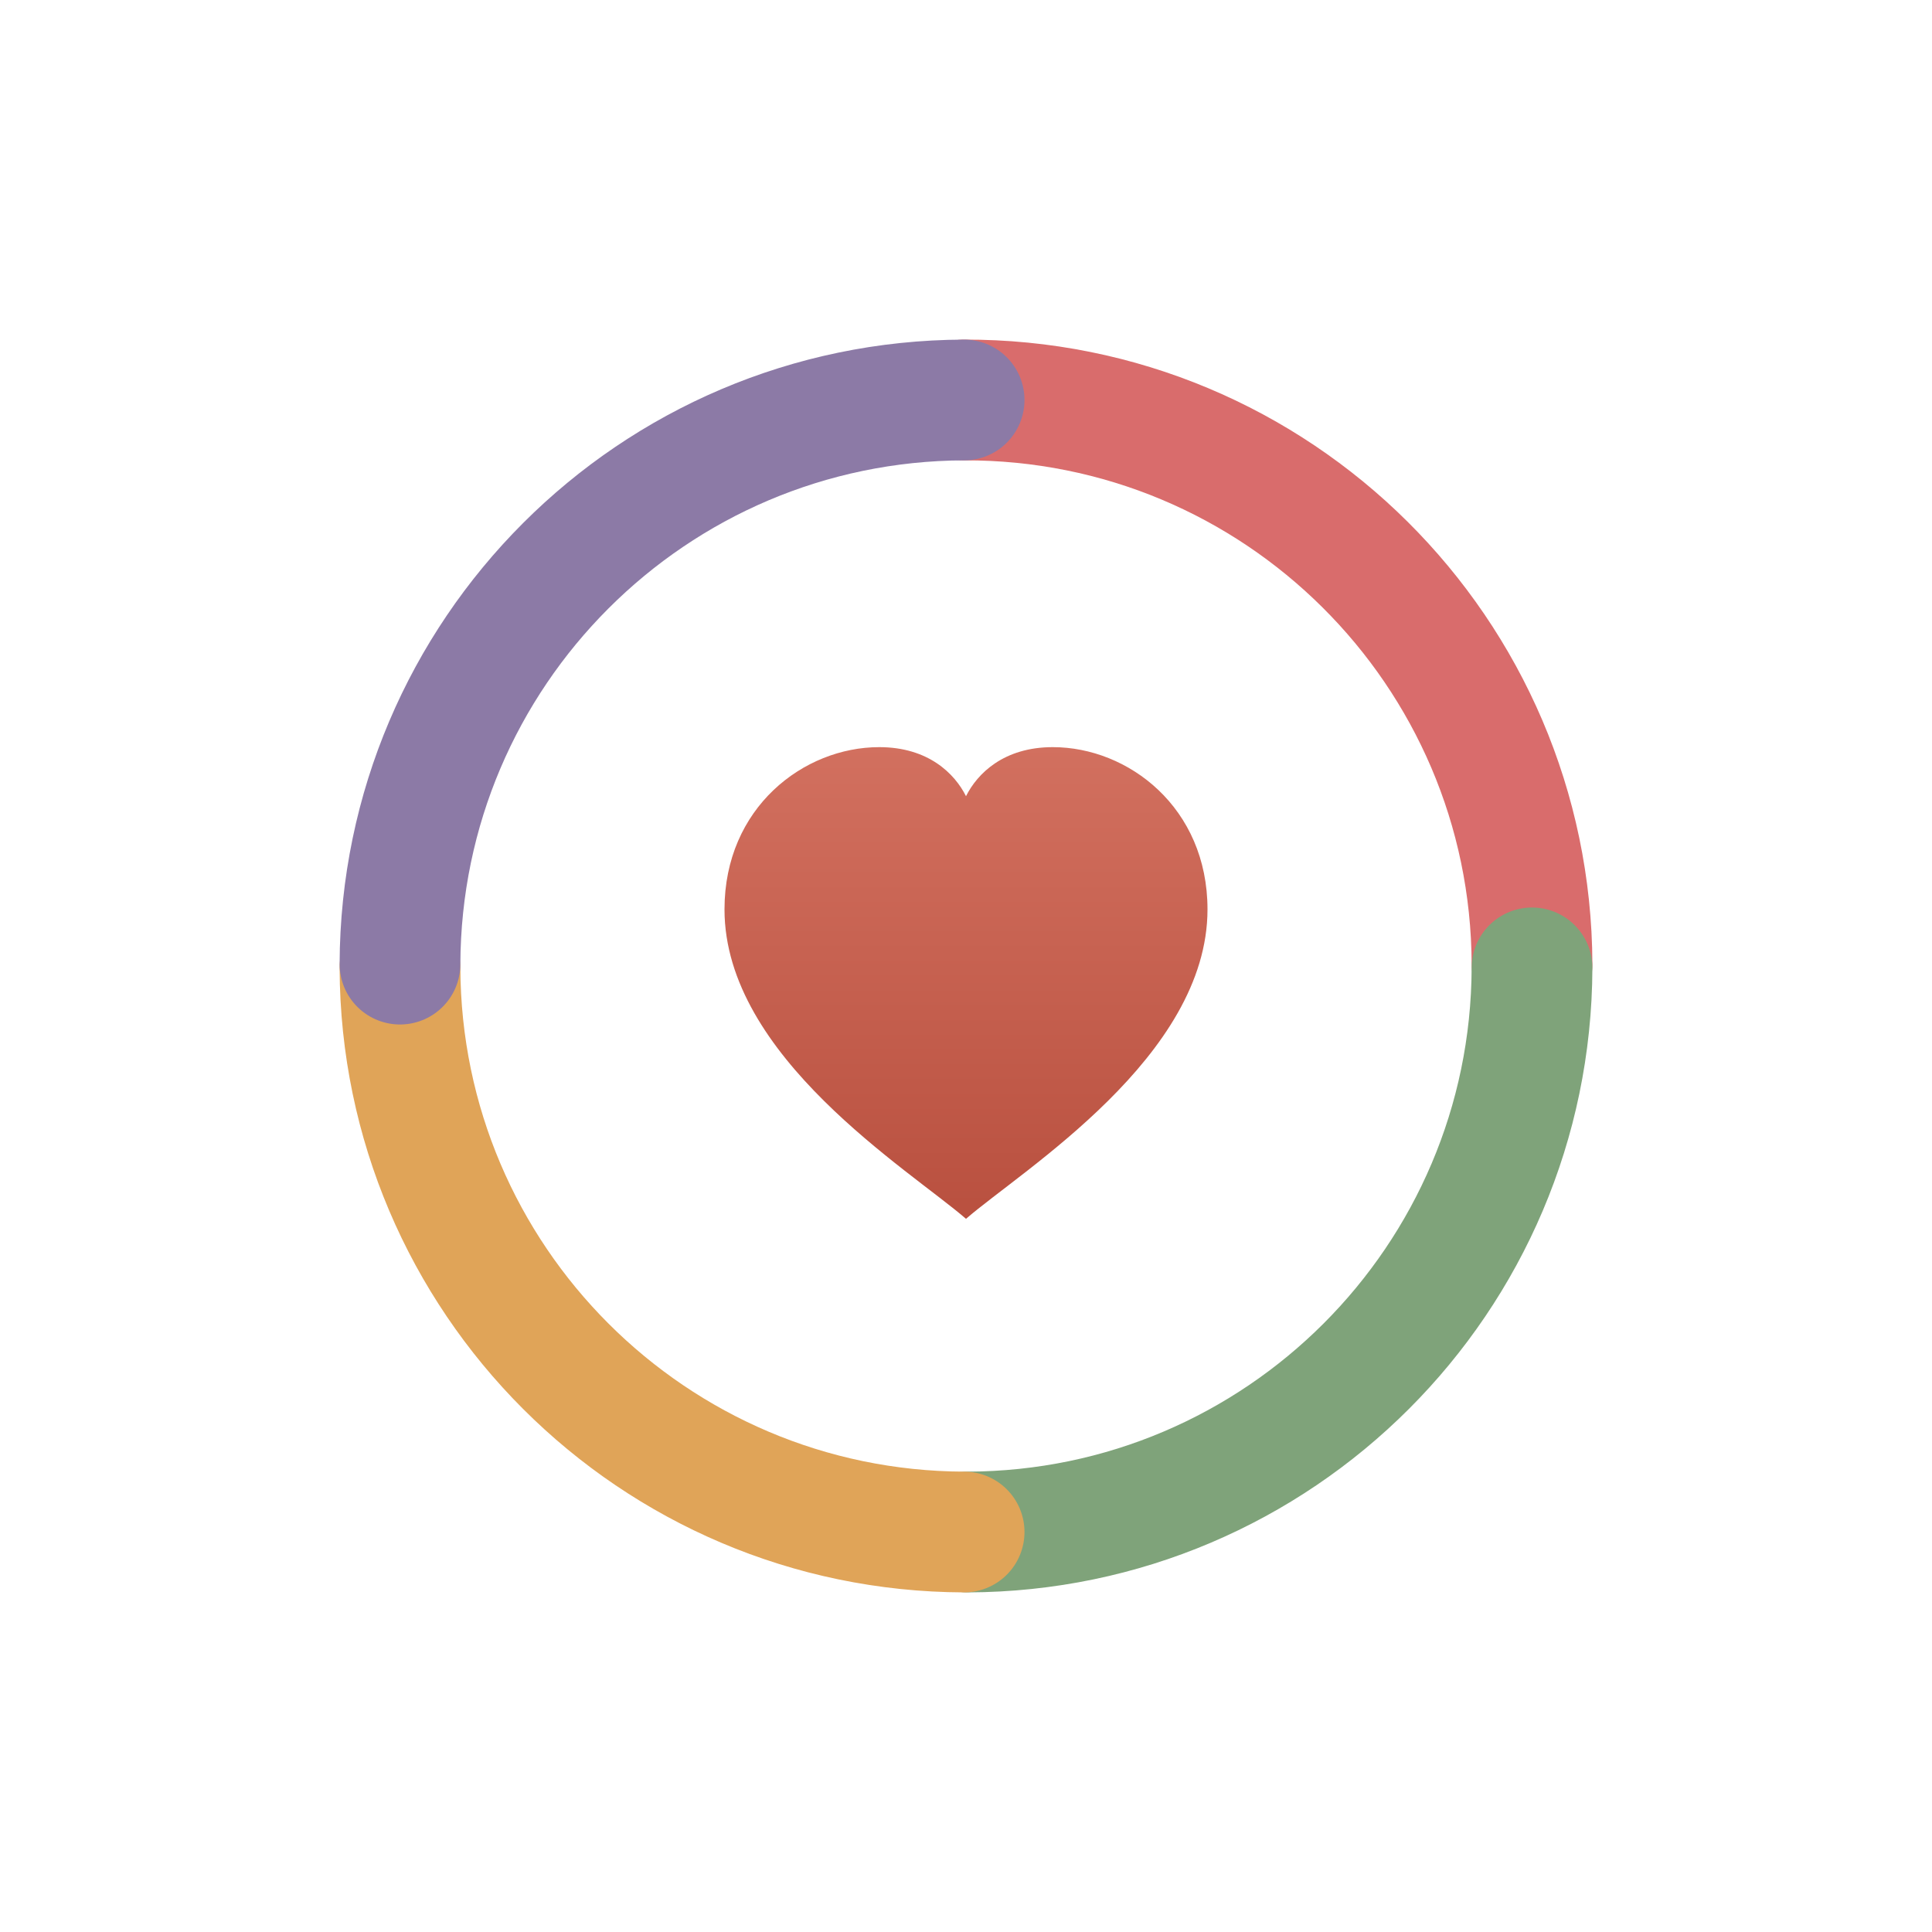
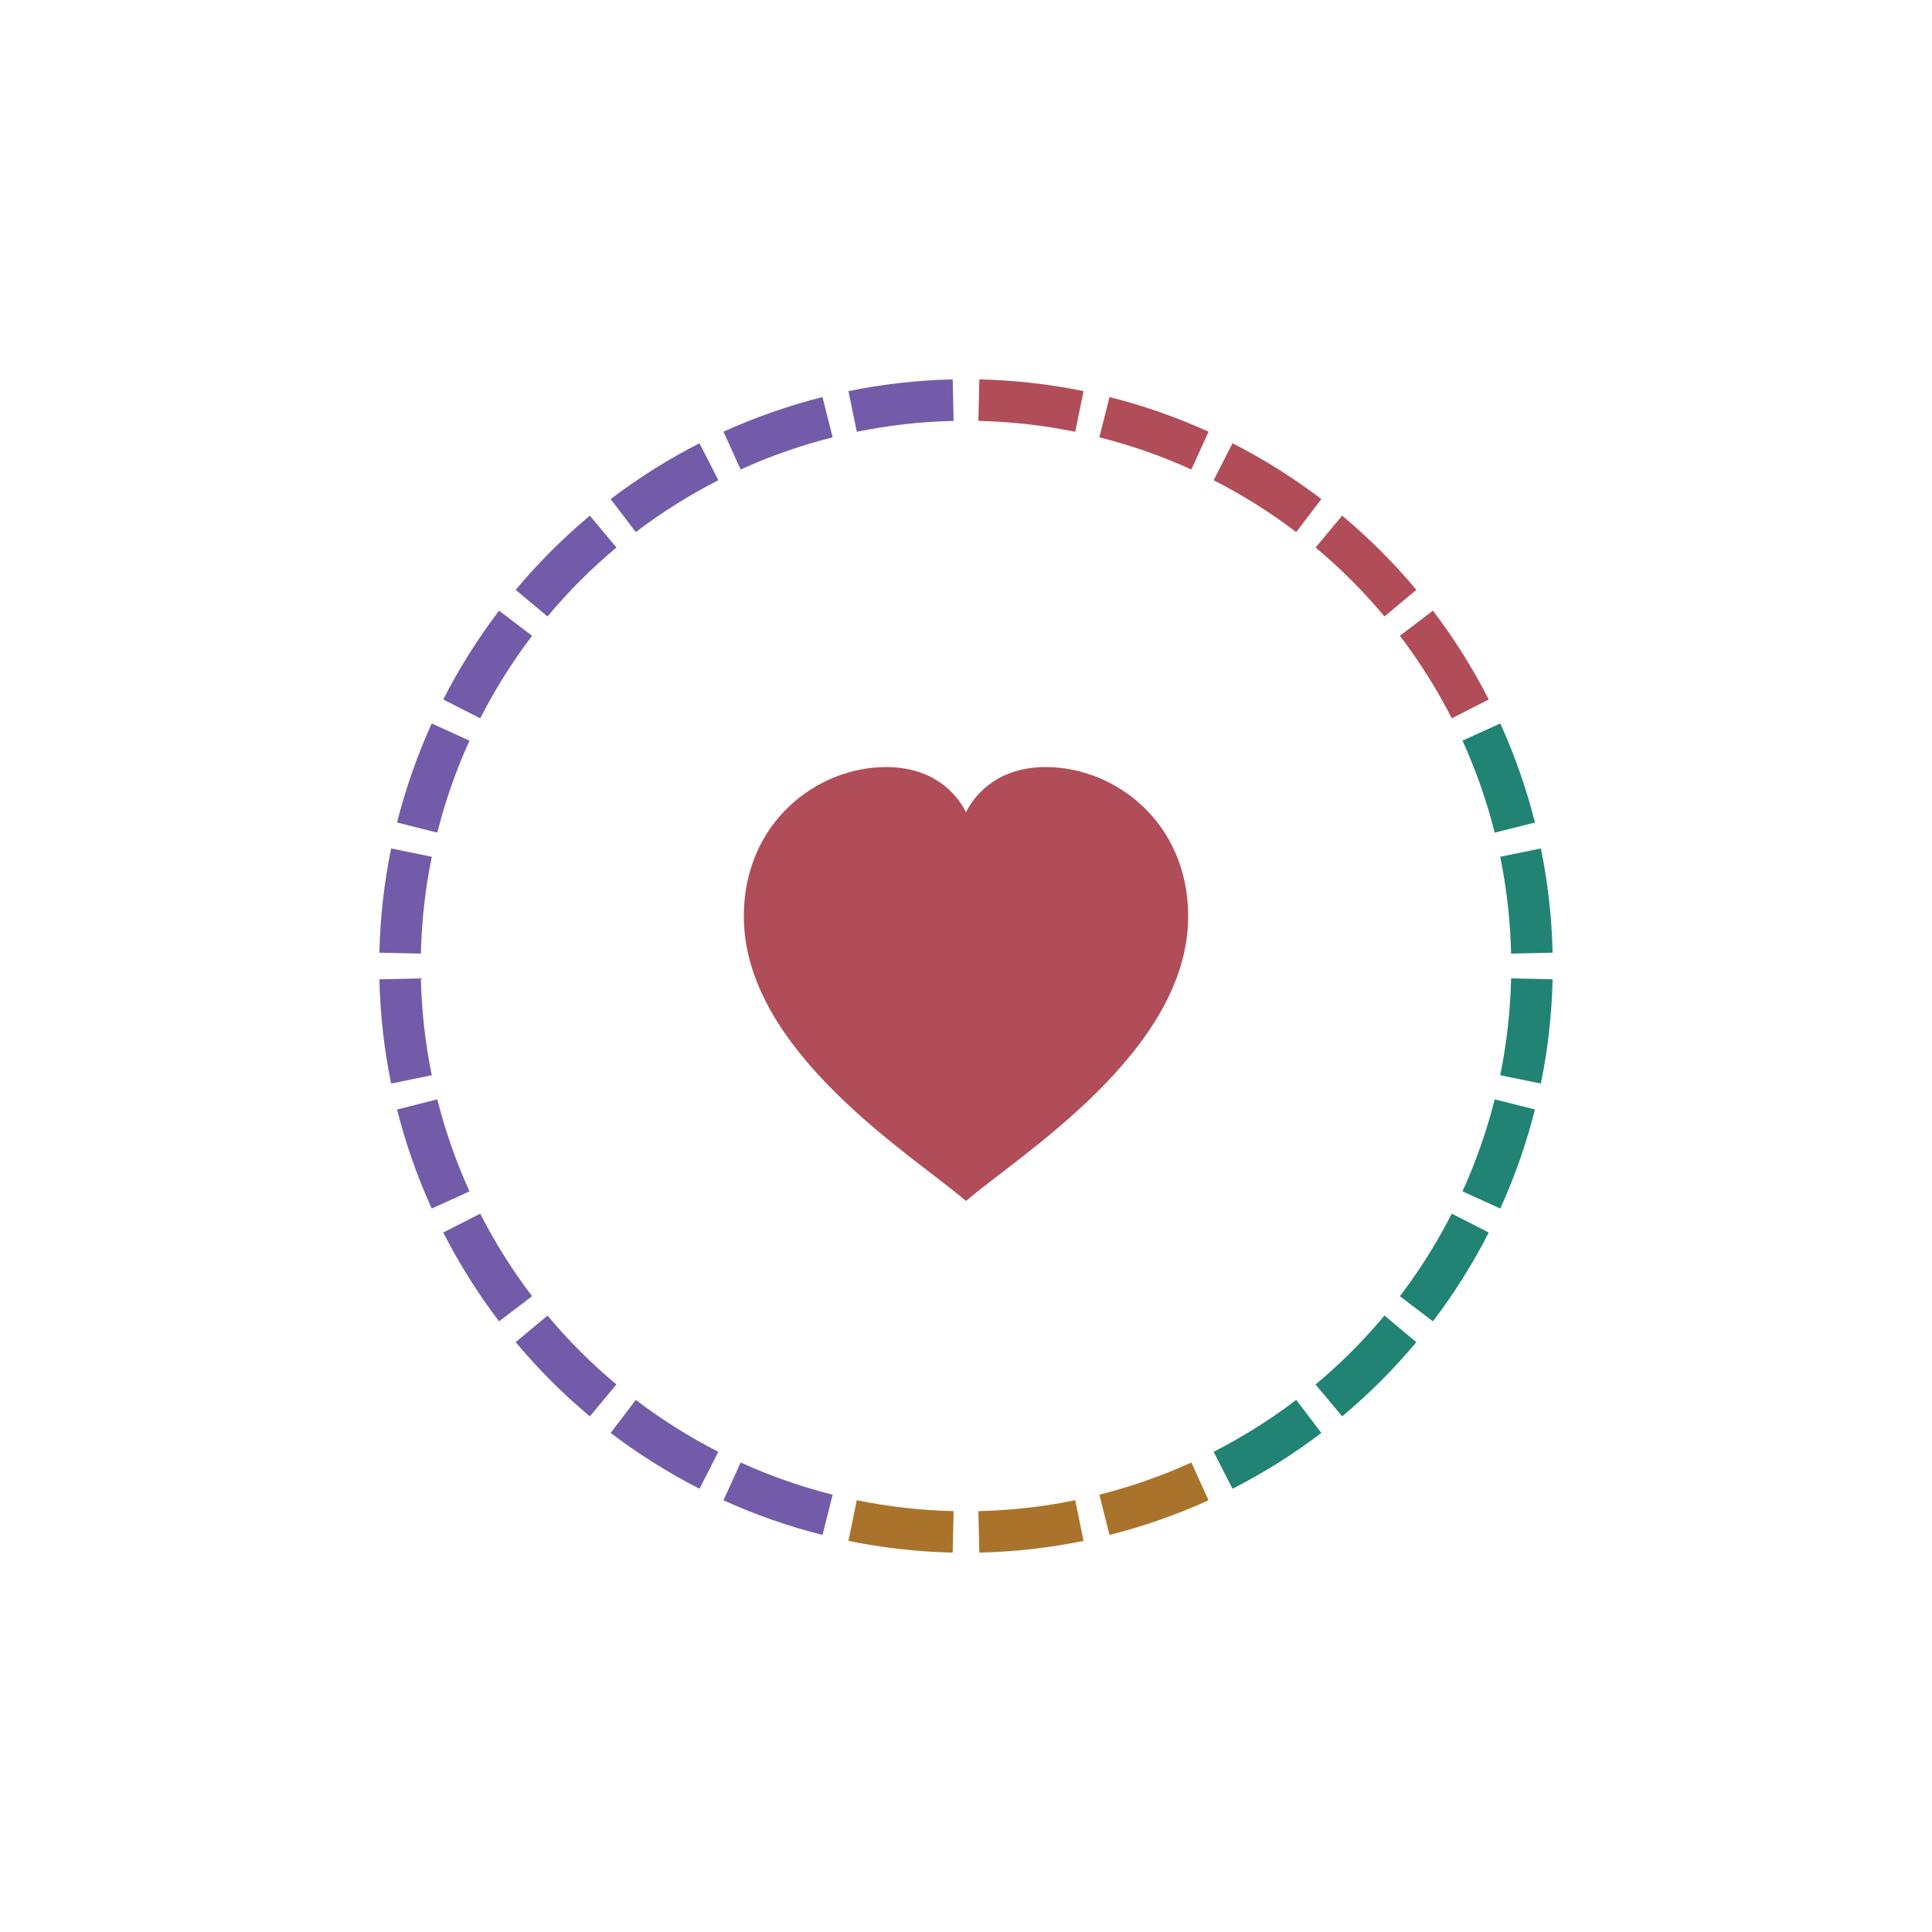
<svg xmlns="http://www.w3.org/2000/svg" viewBox="0 0 1024 1024" width="1024" height="1024">
-   <defs>
-     <linearGradient id="heart" x1="0" y1="0" x2="0" y2="1">
-       <stop offset="0" stop-color="#D2705F" />
-       <stop offset="1" stop-color="#B9503F" />
-     </linearGradient>
-   </defs>
-   <g transform="translate(512 512)" fill="none" stroke-width="64" stroke-linecap="round">
-     <path d="M -1 -300 A 300 300 0 0 1 300 -1" stroke="#D96C6C" />
-     <path d="M 300 1 A 300 300 0 0 1 1 300" stroke="#7FA37A" />
-     <path d="M -1 300 A 300 300 0 0 1 -300 1" stroke="#E0A458" />
-     <path d="M -300 -1 A 300 300 0 0 1 -1 -300" stroke="#8C7AA6" />
+   <g transform="translate(512 512)" fill="none" stroke-width="22">
+     <path d="M 6.81 -299.92 A 300 300 0 0 1 60.10 -293.92" stroke="#B04D59" />
+     <path d="M 73.37 -290.89 A 300 300 0 0 1 124.00 -273.17" stroke="#B04D59" />
+     <path d="M 136.26 -267.27 A 300 300 0 0 1 181.68 -238.73" stroke="#B04D59" />
+     <path d="M 192.32 -230.25 A 300 300 0 0 1 230.25 -192.32" stroke="#B04D59" />
+     <path d="M 238.73 -181.68 A 300 300 0 0 1 267.27 -136.26" stroke="#B04D59" />
+     <path d="M 273.17 -124.00 A 300 300 0 0 1 290.89 -73.37" stroke="#218373" />
+     <path d="M 293.92 -60.10 A 300 300 0 0 1 299.92 -6.81" stroke="#218373" />
+     <path d="M 299.92 6.81 A 300 300 0 0 1 293.92 60.10" stroke="#218373" />
+     <path d="M 290.89 73.37 A 300 300 0 0 1 273.17 124.00" stroke="#218373" />
+     <path d="M 267.27 136.26 A 300 300 0 0 1 238.73 181.68" stroke="#218373" />
+     <path d="M 230.25 192.32 A 300 300 0 0 1 192.32 230.25" stroke="#218373" />
+     <path d="M 181.68 238.73 A 300 300 0 0 1 136.26 267.27" stroke="#218373" />
+     <path d="M 124.00 273.17 A 300 300 0 0 1 73.37 290.89" stroke="#AA732B" />
+     <path d="M 60.10 293.92 A 300 300 0 0 1 6.81 299.92" stroke="#AA732B" />
+     <path d="M -6.81 299.92 A 300 300 0 0 1 -60.10 293.92" stroke="#AA732B" />
+     <path d="M -73.37 290.89 A 300 300 0 0 1 -124.00 273.17" stroke="#725CA9" />
+     <path d="M -136.26 267.27 A 300 300 0 0 1 -181.68 238.73" stroke="#725CA9" />
+     <path d="M -192.32 230.25 A 300 300 0 0 1 -230.25 192.32" stroke="#725CA9" />
+     <path d="M -238.73 181.68 A 300 300 0 0 1 -267.27 136.26" stroke="#725CA9" />
+     <path d="M -273.17 124.00 A 300 300 0 0 1 -290.89 73.37" stroke="#725CA9" />
+     <path d="M -293.92 60.10 A 300 300 0 0 1 -299.92 6.81" stroke="#725CA9" />
+     <path d="M -299.92 -6.81 A 300 300 0 0 1 -293.92 -60.10" stroke="#725CA9" />
+     <path d="M -290.89 -73.37 A 300 300 0 0 1 -273.17 -124.00" stroke="#725CA9" />
+     <path d="M -267.27 -136.26 A 300 300 0 0 1 -238.73 -181.68" stroke="#725CA9" />
+     <path d="M -230.25 -192.32 A 300 300 0 0 1 -192.32 -230.25" stroke="#725CA9" />
+     <path d="M -181.68 -238.73 A 300 300 0 0 1 -136.26 -267.27" stroke="#725CA9" />
+     <path d="M -124.00 -273.17 A 300 300 0 0 1 -73.37 -290.89" stroke="#725CA9" />
+     <path d="M -60.10 -293.92 A 300 300 0 0 1 -6.81 -299.92" stroke="#725CA9" />
  </g>
-   <g transform="translate(512 528)">
-     <path d="M 0 118 C -30 92 -128 32 -128 -46 C -128 -100 -86 -132 -46 -132 C -20 -132 -6 -118 0 -106 C 6 -118 20 -132 46 -132 C 86 -132 128 -100 128 -46 C 128 32 30 92 0 118 Z" fill="url(#heart)" />
+   <g transform="translate(512 528) scale(0.92)">
+     <path d="M 0 118 C -30 92 -128 32 -128 -46 C -128 -100 -86 -132 -46 -132 C -20 -132 -6 -118 0 -106 C 6 -118 20 -132 46 -132 C 86 -132 128 -100 128 -46 C 128 32 30 92 0 118 Z" fill="#B04D59" />
  </g>
</svg>
